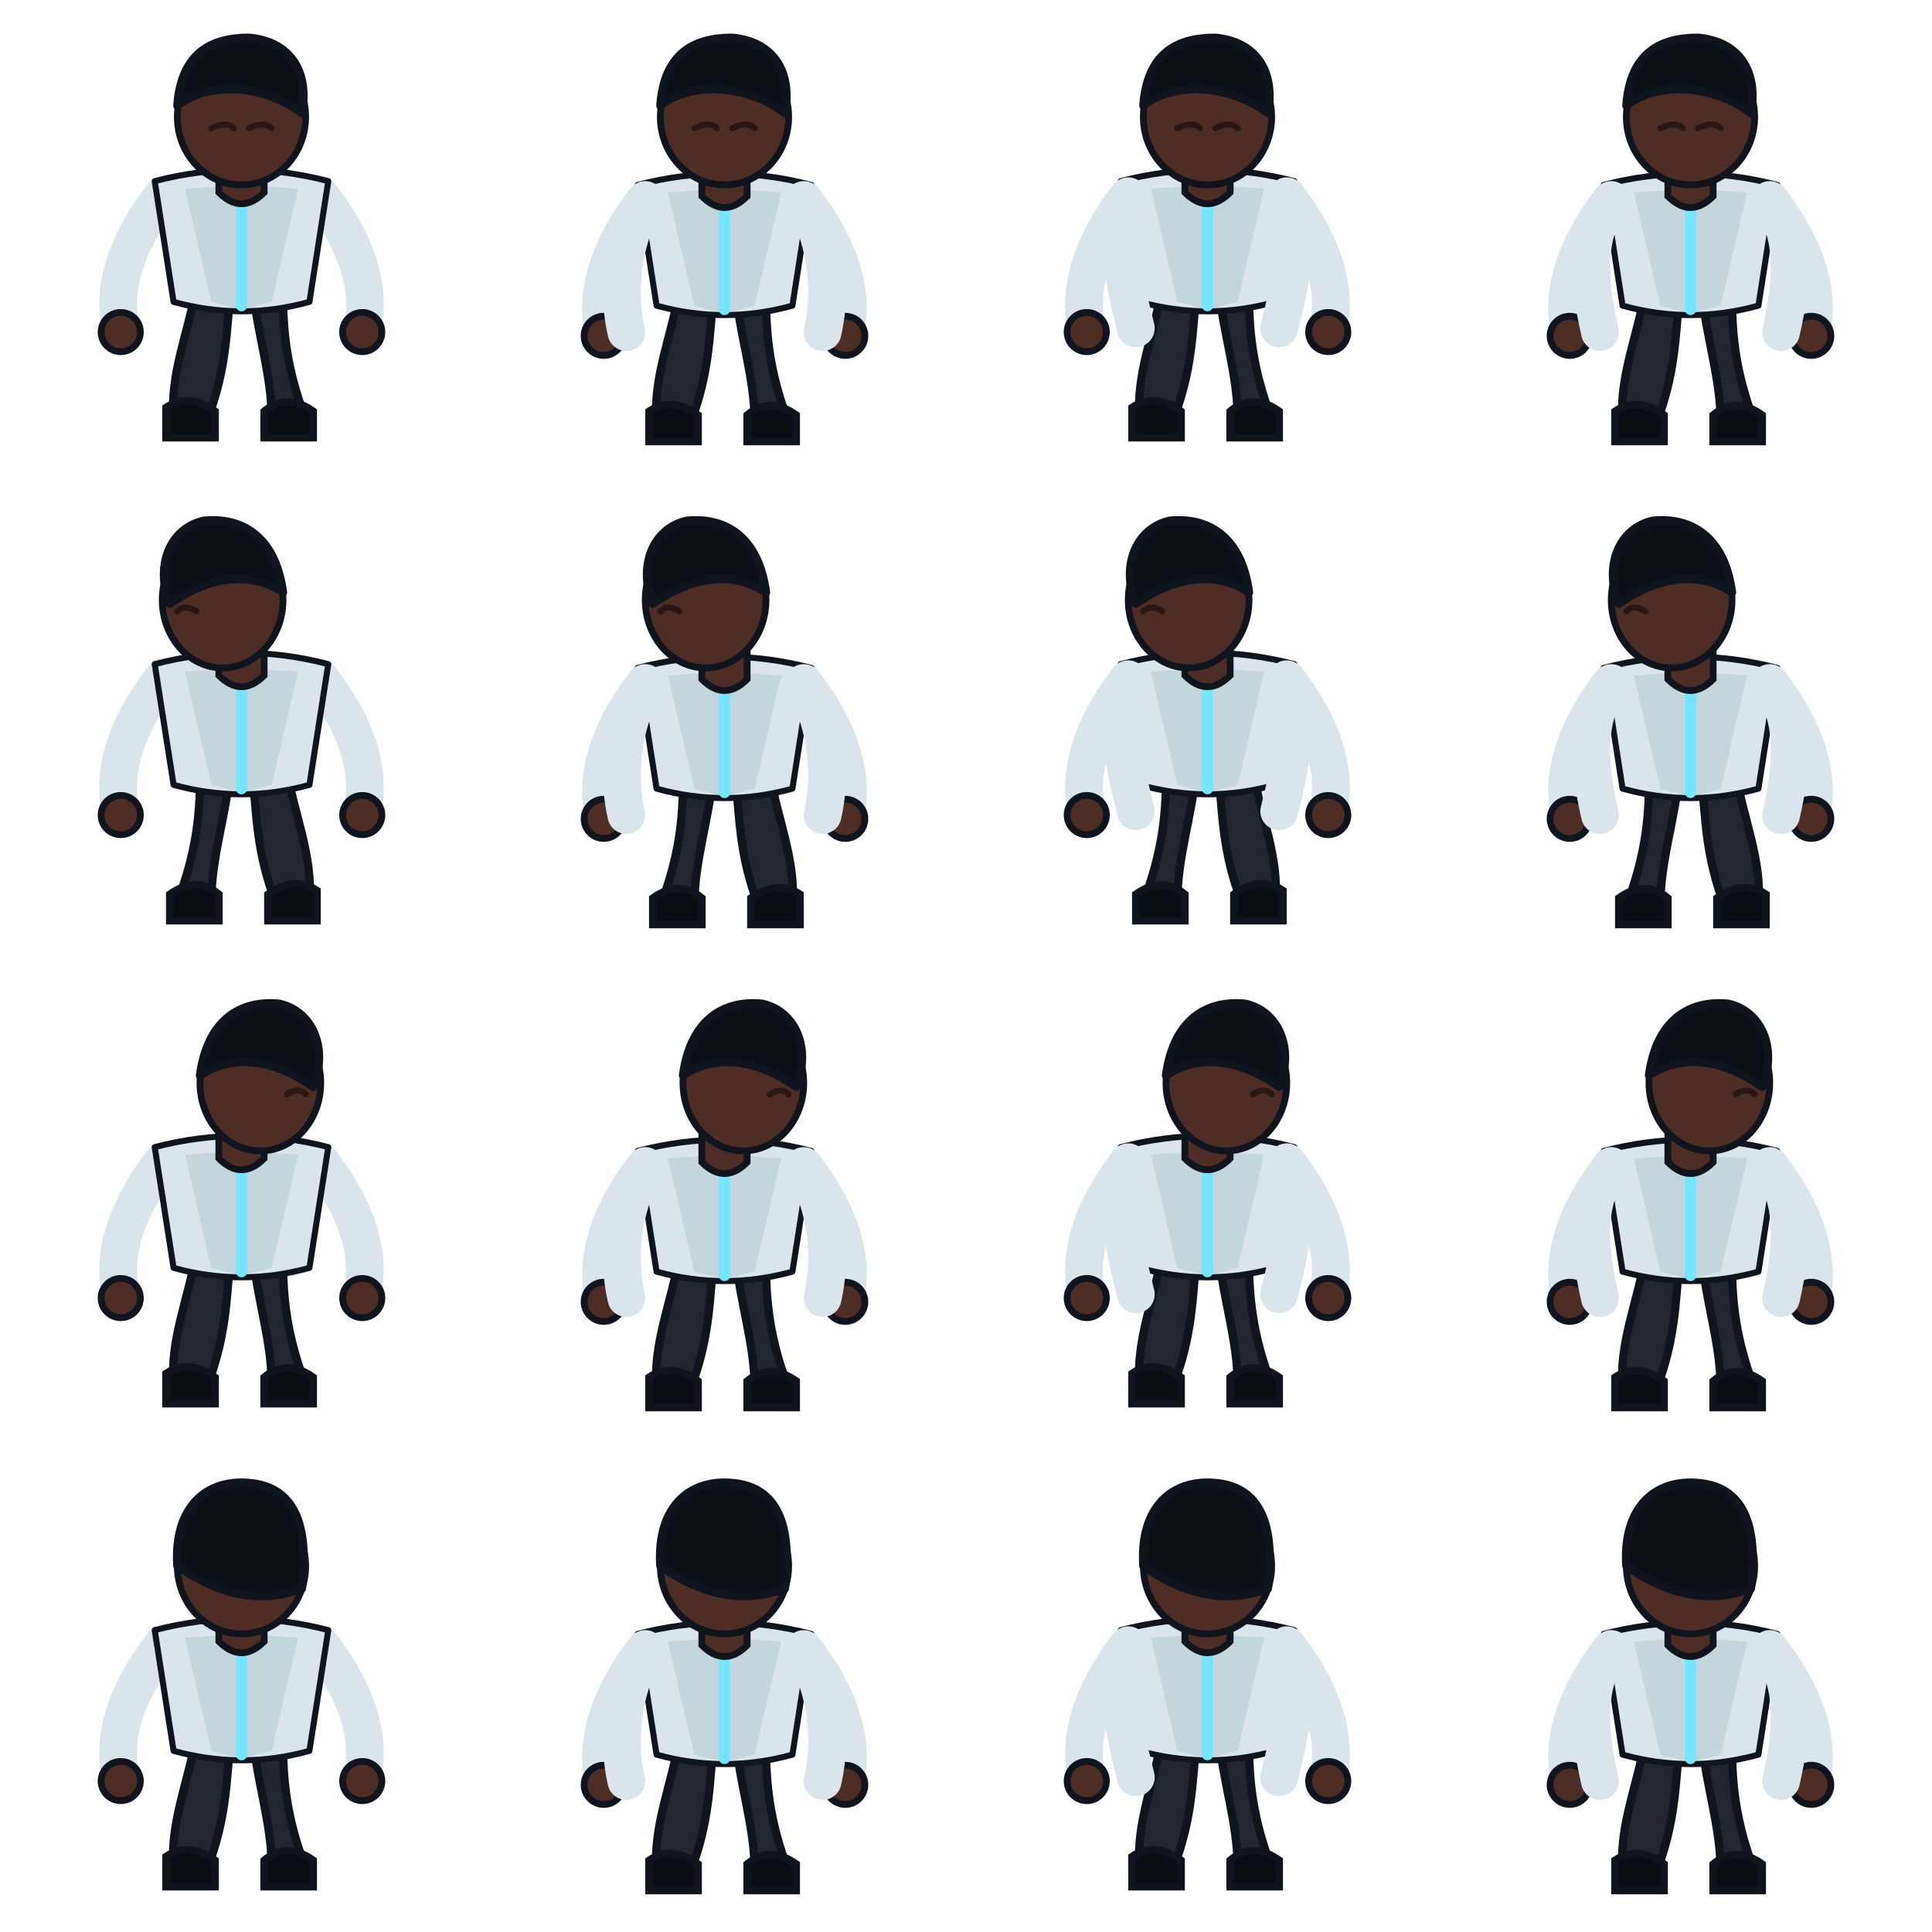
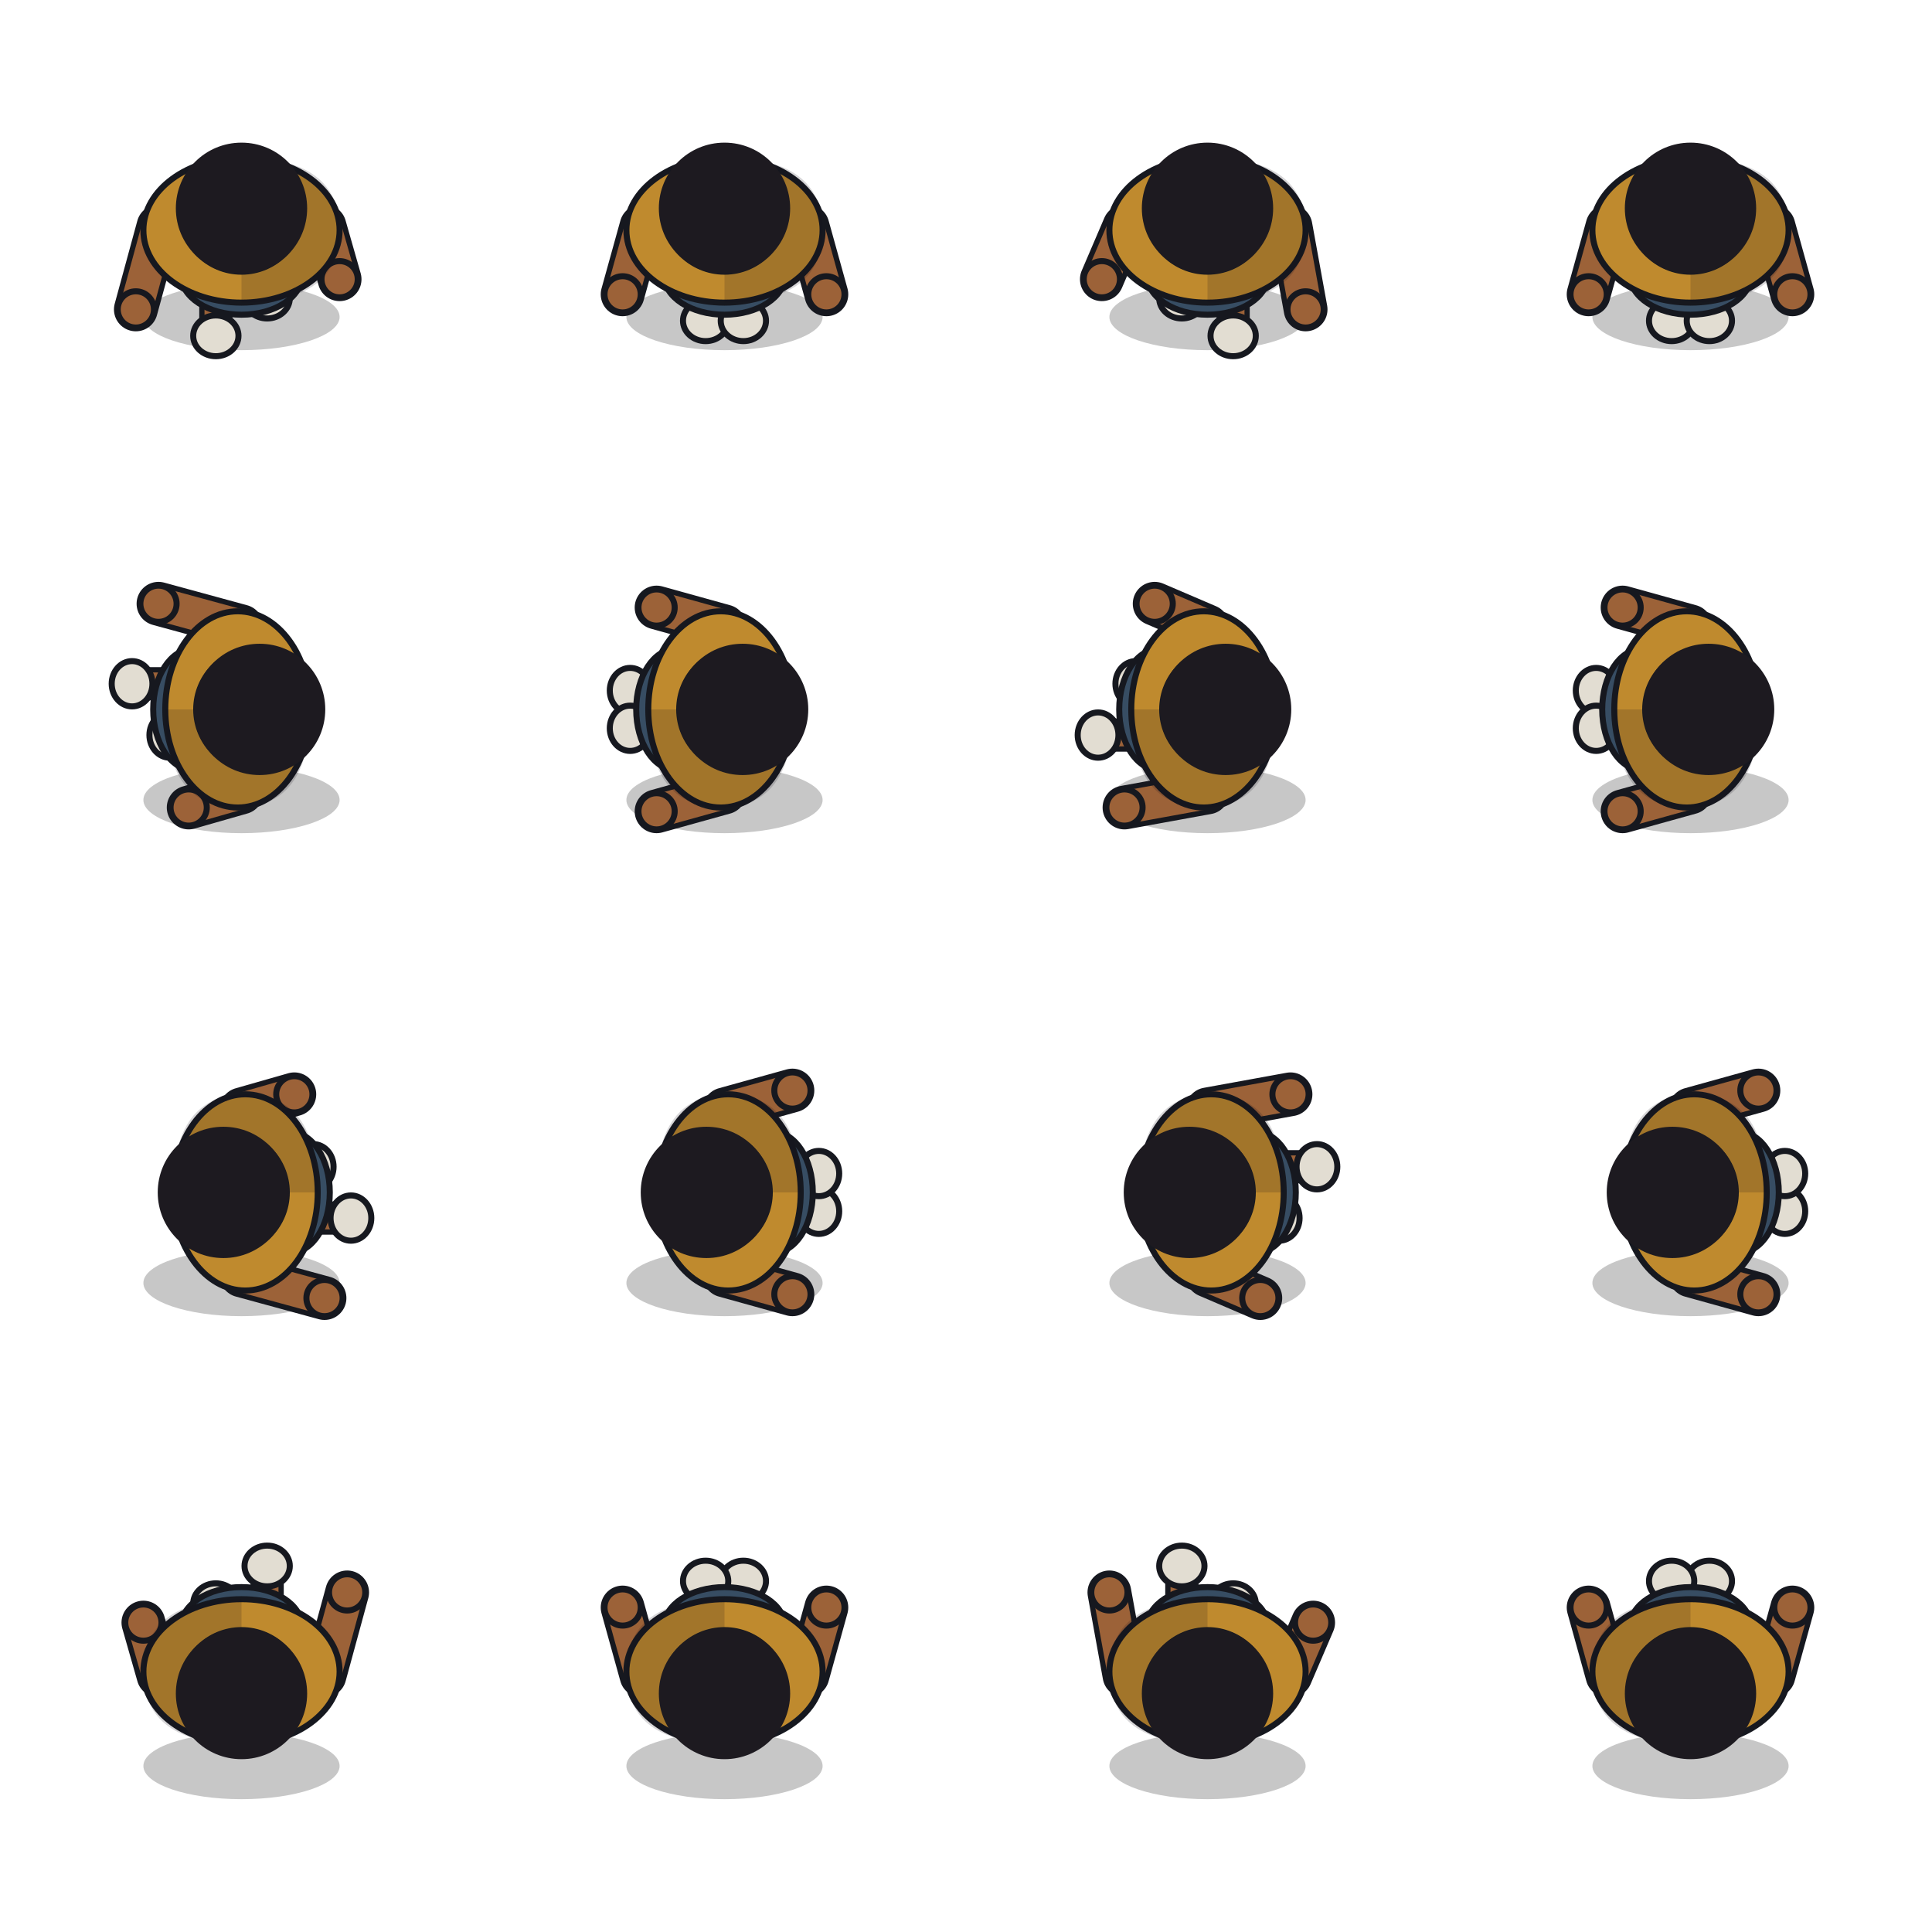
- <svg xmlns="http://www.w3.org/2000/svg" viewBox="0 0 512 512">
-   <style>.skin{fill:#4d2d26;stroke:#10151d;stroke-width:1.8}.hair{fill:#0d1014;stroke:#10151d;stroke-width:2.2;stroke-linejoin:round}.top{fill:#20313a;stroke:#10151d;stroke-width:2.6;stroke-linejoin:round}.coat{fill:#d9e5ea;stroke:#10151d;stroke-width:1.6;stroke-linejoin:round}.pants{fill:#22272d;stroke:#10151d;stroke-width:2.2;stroke-linejoin:round}.shoe{fill:#0a0d12;stroke:#10151d;stroke-width:2}.arm{fill:none;stroke:#d9e5ea;stroke-width:10;stroke-linecap:round}.accentLine{fill:none;stroke:#74e6ff;stroke-width:3;stroke-linecap:round}.face{fill:none;stroke:#2a1715;stroke-width:1.6;stroke-linecap:round}</style>
-   <defs>
-     <g id="body0">
-       <path d="M52 76C50 88 45 99 46 111H55C60 98 60 88 61 78Z" class="pants" />
-       <path d="M67 76C68 88 72 99 72 111H81C76 98 75 88 75 78Z" class="pants" />
-       <path d="M44 108Q50 104 57 109V116H44Z" class="shoe" />
-       <path d="M70 109Q76 104 83 109V116H70Z" class="shoe" />
-       <path d="M43 52C36 61 29 74 32 87" class="arm" />
-       <circle cx="32" cy="88" r="5.2" class="skin" />
-       <path d="M85 52C92 61 99 74 96 87" class="arm" />
-       <circle cx="96" cy="88" r="5.2" class="skin" />
-       <path d="M41 48Q64 42 87 48L82 80Q64 85 46 80Z" class="coat" />
-       <path d="M49 50L56 80L64 82V49ZM79 50L72 80L64 82V49Z" fill="#c4d5db" />
-       <path d="M64 49V81" class="accentLine" />
-       <path d="M58 40h12v11q-6 6-12 0Z" class="skin" />
-     </g>
-     <g id="body1" transform="translate(0 1)">
-       <use href="#body0" />
-       <path d="M43 52C38 61 35 74 38 87" class="arm" />
-       <path d="M85 52C90 61 93 74 90 87" class="arm" />
-     </g>
-     <g id="body2">
-       <use href="#body0" />
-       <path d="M43 52C39 62 42 75 45 87" class="arm" />
-       <path d="M85 52C89 62 86 75 83 87" class="arm" />
-     </g>
-     <g id="body3" transform="translate(0 1)">
-       <use href="#body0" />
-       <path d="M43 52C36 61 37 74 40 87" class="arm" />
-       <path d="M85 52C92 61 91 74 88 87" class="arm" />
-     </g>
-     <g id="headS">
-       <ellipse cx="64" cy="31" rx="17" ry="18" class="skin" />
-       <path d="M47 28C48 14 56 10 66 10C77 11 82 19 80 30C71 23 56 21 47 28Z" class="hair" />
-       <path d="M56 34Q60 32 62 34M66 34Q70 32 72 34" class="face" />
-     </g>
-     <g id="headN">
-       <ellipse cx="64" cy="31" rx="17" ry="18" class="skin" />
-       <path d="M47 31C46 15 55 8 66 9C78 10 82 20 80 37Q64 43 47 31Z" class="hair" />
-     </g>
-     <g id="headE">
-       <ellipse cx="69" cy="31" rx="16" ry="18" class="skin" />
-       <path d="M53 29C55 14 64 9 74 10C83 12 87 22 83 32C73 25 62 23 53 29Z" class="hair" />
-       <path d="M76 34Q79 32 81 34" class="face" />
-     </g>
-   </defs>
-   <g transform="translate(0 0)">
-     <use href="#body0" />
-     <use href="#headS" />
-   </g>
-   <g transform="translate(128 0)">
-     <use href="#body1" />
-     <use href="#headS" />
-   </g>
-   <g transform="translate(256 0)">
-     <use href="#body2" />
-     <use href="#headS" />
-   </g>
-   <g transform="translate(384 0)">
-     <use href="#body3" />
-     <use href="#headS" />
-   </g>
-   <g transform="translate(0 128)">
-     <g transform="translate(128 0) scale(-1 1)">
-       <use href="#body0" />
-       <use href="#headE" />
-     </g>
-   </g>
-   <g transform="translate(128 128)">
-     <g transform="translate(128 0) scale(-1 1)">
-       <use href="#body1" />
-       <use href="#headE" />
-     </g>
-   </g>
-   <g transform="translate(256 128)">
-     <g transform="translate(128 0) scale(-1 1)">
-       <use href="#body2" />
-       <use href="#headE" />
-     </g>
-   </g>
-   <g transform="translate(384 128)">
-     <g transform="translate(128 0) scale(-1 1)">
-       <use href="#body3" />
-       <use href="#headE" />
-     </g>
-   </g>
-   <g transform="translate(0 256)">
-     <use href="#body0" />
-     <use href="#headE" />
-   </g>
-   <g transform="translate(128 256)">
-     <use href="#body1" />
-     <use href="#headE" />
-   </g>
-   <g transform="translate(256 256)">
-     <use href="#body2" />
-     <use href="#headE" />
-   </g>
-   <g transform="translate(384 256)">
-     <use href="#body3" />
-     <use href="#headE" />
-   </g>
-   <g transform="translate(0 384)">
-     <use href="#body0" />
-     <use href="#headN" />
-   </g>
-   <g transform="translate(128 384)">
-     <use href="#body1" />
-     <use href="#headN" />
-   </g>
-   <g transform="translate(256 384)">
-     <use href="#body2" />
-     <use href="#headN" />
-   </g>
-   <g transform="translate(384 384)">
-     <use href="#body3" />
-     <use href="#headN" />
+ <svg xmlns="http://www.w3.org/2000/svg" width="512" height="512" viewBox="0 0 512 512">
+   <g transform="translate(0 -6) scale(2)">
+     <ellipse cx="32" cy="45" rx="13" ry="4.4" fill="rgba(0,0,0,0.22)" />
+     <g transform="rotate(0 32 33)">
+       <line x1="28.6" y1="43.5" x2="28.6" y2="47.5" stroke="#16181f" stroke-width="4.4" stroke-linecap="round" />
+       <line x1="28.6" y1="43.5" x2="28.6" y2="47.5" stroke="#9c6238" stroke-width="3" stroke-linecap="round" />
+       <ellipse cx="28.6" cy="47.5" rx="3" ry="2.7" fill="#e2ddd2" stroke="#16181f" stroke-width="0.8" />
+       <line x1="35.4" y1="41" x2="35.4" y2="42.5" stroke="#16181f" stroke-width="4.4" stroke-linecap="round" />
+       <line x1="35.4" y1="41" x2="35.4" y2="42.5" stroke="#9c6238" stroke-width="3" stroke-linecap="round" />
+       <ellipse cx="35.4" cy="42.5" rx="3" ry="2.7" fill="#e2ddd2" stroke="#16181f" stroke-width="0.8" />
+       <line x1="21" y1="33" x2="18" y2="44" stroke="#16181f" stroke-width="5.8" stroke-linecap="round" />
+       <line x1="21" y1="33" x2="18" y2="44" stroke="#9c6238" stroke-width="4.4" stroke-linecap="round" />
+       <ellipse cx="18" cy="44" rx="2.4" ry="2.4" fill="#9c6238" stroke="#16181f" stroke-width="0.8" />
+       <line x1="43" y1="33" x2="45" y2="40" stroke="#16181f" stroke-width="5.8" stroke-linecap="round" />
+       <line x1="43" y1="33" x2="45" y2="40" stroke="#9c6238" stroke-width="4.4" stroke-linecap="round" />
+       <ellipse cx="45" cy="40" rx="2.4" ry="2.4" fill="#9c6238" stroke="#16181f" stroke-width="0.8" />
+       <ellipse cx="32" cy="39.5" rx="8" ry="5.2" fill="#374d63" stroke="#16181f" stroke-width="0.8" />
+       <ellipse cx="32" cy="33.5" rx="13" ry="9.6" fill="#bf8a2e" stroke="#16181f" stroke-width="0.8" />
+       <path d="M 32 23.9 Q 45 23.9 45 33.5 Q 45 43.1 32 43.1 Z" fill="rgba(20,16,26,0.17)" />
+       <ellipse cx="32" cy="31" rx="8" ry="8" fill="#9c6238" stroke="#16181f" stroke-width="0.8" />
+       <ellipse cx="32" cy="36.76" rx="1.7" ry="2.2" fill="#1d1a20" />
+       <rect x="30" y="35.26" width="4" height="1.3" rx="0.6" fill="#1d1a20" />
+       <ellipse cx="32" cy="30.6" rx="8.7" ry="8.7" fill="#1d1a20" />
+     </g>
+   </g>
+   <g transform="translate(128 -6) scale(2)">
+     <ellipse cx="32" cy="45" rx="13" ry="4.4" fill="rgba(0,0,0,0.22)" />
+     <g transform="rotate(0 32 33)">
+       <line x1="29.5" y1="42.5" x2="29.5" y2="45.5" stroke="#16181f" stroke-width="4.4" stroke-linecap="round" />
+       <line x1="29.5" y1="42.5" x2="29.5" y2="45.5" stroke="#9c6238" stroke-width="3" stroke-linecap="round" />
+       <ellipse cx="29.5" cy="45.5" rx="3" ry="2.7" fill="#e2ddd2" stroke="#16181f" stroke-width="0.8" />
+       <line x1="34.5" y1="42.5" x2="34.5" y2="45.5" stroke="#16181f" stroke-width="4.4" stroke-linecap="round" />
+       <line x1="34.5" y1="42.5" x2="34.5" y2="45.5" stroke="#9c6238" stroke-width="3" stroke-linecap="round" />
+       <ellipse cx="34.5" cy="45.5" rx="3" ry="2.7" fill="#e2ddd2" stroke="#16181f" stroke-width="0.8" />
+       <line x1="21" y1="33" x2="18.5" y2="42" stroke="#16181f" stroke-width="5.8" stroke-linecap="round" />
+       <line x1="21" y1="33" x2="18.5" y2="42" stroke="#9c6238" stroke-width="4.4" stroke-linecap="round" />
+       <ellipse cx="18.5" cy="42" rx="2.4" ry="2.4" fill="#9c6238" stroke="#16181f" stroke-width="0.8" />
+       <line x1="43" y1="33" x2="45.5" y2="42" stroke="#16181f" stroke-width="5.8" stroke-linecap="round" />
+       <line x1="43" y1="33" x2="45.5" y2="42" stroke="#9c6238" stroke-width="4.4" stroke-linecap="round" />
+       <ellipse cx="45.5" cy="42" rx="2.4" ry="2.4" fill="#9c6238" stroke="#16181f" stroke-width="0.8" />
+       <ellipse cx="32" cy="39.5" rx="8" ry="5.2" fill="#374d63" stroke="#16181f" stroke-width="0.8" />
+       <ellipse cx="32" cy="33.5" rx="13" ry="9.6" fill="#bf8a2e" stroke="#16181f" stroke-width="0.8" />
+       <path d="M 32 23.9 Q 45 23.9 45 33.5 Q 45 43.1 32 43.1 Z" fill="rgba(20,16,26,0.17)" />
+       <ellipse cx="32" cy="31" rx="8" ry="8" fill="#9c6238" stroke="#16181f" stroke-width="0.8" />
+       <ellipse cx="32" cy="36.76" rx="1.7" ry="2.2" fill="#1d1a20" />
+       <rect x="30" y="35.26" width="4" height="1.3" rx="0.6" fill="#1d1a20" />
+       <ellipse cx="32" cy="30.6" rx="8.7" ry="8.7" fill="#1d1a20" />
+     </g>
+   </g>
+   <g transform="translate(256 -6) scale(2)">
+     <ellipse cx="32" cy="45" rx="13" ry="4.4" fill="rgba(0,0,0,0.22)" />
+     <g transform="rotate(0 32 33)">
+       <line x1="28.6" y1="41" x2="28.6" y2="42.5" stroke="#16181f" stroke-width="4.4" stroke-linecap="round" />
+       <line x1="28.6" y1="41" x2="28.6" y2="42.5" stroke="#9c6238" stroke-width="3" stroke-linecap="round" />
+       <ellipse cx="28.6" cy="42.5" rx="3" ry="2.7" fill="#e2ddd2" stroke="#16181f" stroke-width="0.8" />
+       <line x1="35.4" y1="43.5" x2="35.4" y2="47.5" stroke="#16181f" stroke-width="4.4" stroke-linecap="round" />
+       <line x1="35.4" y1="43.5" x2="35.4" y2="47.5" stroke="#9c6238" stroke-width="3" stroke-linecap="round" />
+       <ellipse cx="35.4" cy="47.5" rx="3" ry="2.7" fill="#e2ddd2" stroke="#16181f" stroke-width="0.8" />
+       <line x1="21" y1="33" x2="18" y2="40" stroke="#16181f" stroke-width="5.8" stroke-linecap="round" />
+       <line x1="21" y1="33" x2="18" y2="40" stroke="#9c6238" stroke-width="4.4" stroke-linecap="round" />
+       <ellipse cx="18" cy="40" rx="2.4" ry="2.4" fill="#9c6238" stroke="#16181f" stroke-width="0.8" />
+       <line x1="43" y1="33" x2="45" y2="44" stroke="#16181f" stroke-width="5.8" stroke-linecap="round" />
+       <line x1="43" y1="33" x2="45" y2="44" stroke="#9c6238" stroke-width="4.4" stroke-linecap="round" />
+       <ellipse cx="45" cy="44" rx="2.4" ry="2.4" fill="#9c6238" stroke="#16181f" stroke-width="0.8" />
+       <ellipse cx="32" cy="39.5" rx="8" ry="5.2" fill="#374d63" stroke="#16181f" stroke-width="0.8" />
+       <ellipse cx="32" cy="33.5" rx="13" ry="9.6" fill="#bf8a2e" stroke="#16181f" stroke-width="0.8" />
+       <path d="M 32 23.9 Q 45 23.9 45 33.5 Q 45 43.1 32 43.1 Z" fill="rgba(20,16,26,0.17)" />
+       <ellipse cx="32" cy="31" rx="8" ry="8" fill="#9c6238" stroke="#16181f" stroke-width="0.8" />
+       <ellipse cx="32" cy="36.76" rx="1.7" ry="2.2" fill="#1d1a20" />
+       <rect x="30" y="35.26" width="4" height="1.3" rx="0.6" fill="#1d1a20" />
+       <ellipse cx="32" cy="30.6" rx="8.7" ry="8.7" fill="#1d1a20" />
+     </g>
+   </g>
+   <g transform="translate(384 -6) scale(2)">
+     <ellipse cx="32" cy="45" rx="13" ry="4.4" fill="rgba(0,0,0,0.22)" />
+     <g transform="rotate(0 32 33)">
+       <line x1="29.5" y1="42.5" x2="29.5" y2="45.5" stroke="#16181f" stroke-width="4.4" stroke-linecap="round" />
+       <line x1="29.5" y1="42.5" x2="29.5" y2="45.5" stroke="#9c6238" stroke-width="3" stroke-linecap="round" />
+       <ellipse cx="29.5" cy="45.5" rx="3" ry="2.7" fill="#e2ddd2" stroke="#16181f" stroke-width="0.8" />
+       <line x1="34.5" y1="42.5" x2="34.5" y2="45.5" stroke="#16181f" stroke-width="4.4" stroke-linecap="round" />
+       <line x1="34.5" y1="42.5" x2="34.5" y2="45.5" stroke="#9c6238" stroke-width="3" stroke-linecap="round" />
+       <ellipse cx="34.5" cy="45.5" rx="3" ry="2.7" fill="#e2ddd2" stroke="#16181f" stroke-width="0.8" />
+       <line x1="21" y1="33" x2="18.5" y2="42" stroke="#16181f" stroke-width="5.8" stroke-linecap="round" />
+       <line x1="21" y1="33" x2="18.5" y2="42" stroke="#9c6238" stroke-width="4.4" stroke-linecap="round" />
+       <ellipse cx="18.5" cy="42" rx="2.4" ry="2.4" fill="#9c6238" stroke="#16181f" stroke-width="0.8" />
+       <line x1="43" y1="33" x2="45.5" y2="42" stroke="#16181f" stroke-width="5.8" stroke-linecap="round" />
+       <line x1="43" y1="33" x2="45.5" y2="42" stroke="#9c6238" stroke-width="4.4" stroke-linecap="round" />
+       <ellipse cx="45.5" cy="42" rx="2.4" ry="2.4" fill="#9c6238" stroke="#16181f" stroke-width="0.8" />
+       <ellipse cx="32" cy="39.5" rx="8" ry="5.2" fill="#374d63" stroke="#16181f" stroke-width="0.8" />
+       <ellipse cx="32" cy="33.5" rx="13" ry="9.6" fill="#bf8a2e" stroke="#16181f" stroke-width="0.8" />
+       <path d="M 32 23.9 Q 45 23.9 45 33.5 Q 45 43.1 32 43.1 Z" fill="rgba(20,16,26,0.17)" />
+       <ellipse cx="32" cy="31" rx="8" ry="8" fill="#9c6238" stroke="#16181f" stroke-width="0.8" />
+       <ellipse cx="32" cy="36.76" rx="1.7" ry="2.2" fill="#1d1a20" />
+       <rect x="30" y="35.26" width="4" height="1.3" rx="0.6" fill="#1d1a20" />
+       <ellipse cx="32" cy="30.6" rx="8.7" ry="8.7" fill="#1d1a20" />
+     </g>
+   </g>
+   <g transform="translate(0 122) scale(2)">
+     <ellipse cx="32" cy="45" rx="13" ry="4.4" fill="rgba(0,0,0,0.22)" />
+     <g transform="rotate(90 32 33)">
+       <line x1="28.6" y1="43.5" x2="28.6" y2="47.5" stroke="#16181f" stroke-width="4.4" stroke-linecap="round" />
+       <line x1="28.6" y1="43.5" x2="28.6" y2="47.5" stroke="#9c6238" stroke-width="3" stroke-linecap="round" />
+       <ellipse cx="28.6" cy="47.5" rx="3" ry="2.7" fill="#e2ddd2" stroke="#16181f" stroke-width="0.8" />
+       <line x1="35.4" y1="41" x2="35.4" y2="42.5" stroke="#16181f" stroke-width="4.4" stroke-linecap="round" />
+       <line x1="35.4" y1="41" x2="35.4" y2="42.5" stroke="#9c6238" stroke-width="3" stroke-linecap="round" />
+       <ellipse cx="35.4" cy="42.5" rx="3" ry="2.7" fill="#e2ddd2" stroke="#16181f" stroke-width="0.8" />
+       <line x1="21" y1="33" x2="18" y2="44" stroke="#16181f" stroke-width="5.8" stroke-linecap="round" />
+       <line x1="21" y1="33" x2="18" y2="44" stroke="#9c6238" stroke-width="4.4" stroke-linecap="round" />
+       <ellipse cx="18" cy="44" rx="2.4" ry="2.4" fill="#9c6238" stroke="#16181f" stroke-width="0.8" />
+       <line x1="43" y1="33" x2="45" y2="40" stroke="#16181f" stroke-width="5.8" stroke-linecap="round" />
+       <line x1="43" y1="33" x2="45" y2="40" stroke="#9c6238" stroke-width="4.4" stroke-linecap="round" />
+       <ellipse cx="45" cy="40" rx="2.4" ry="2.4" fill="#9c6238" stroke="#16181f" stroke-width="0.8" />
+       <ellipse cx="32" cy="39.5" rx="8" ry="5.2" fill="#374d63" stroke="#16181f" stroke-width="0.8" />
+       <ellipse cx="32" cy="33.5" rx="13" ry="9.6" fill="#bf8a2e" stroke="#16181f" stroke-width="0.8" />
+       <path d="M 32 23.9 Q 45 23.9 45 33.5 Q 45 43.1 32 43.1 Z" fill="rgba(20,16,26,0.17)" />
+       <ellipse cx="32" cy="31" rx="8" ry="8" fill="#9c6238" stroke="#16181f" stroke-width="0.8" />
+       <ellipse cx="32" cy="36.76" rx="1.7" ry="2.2" fill="#1d1a20" />
+       <rect x="30" y="35.26" width="4" height="1.3" rx="0.6" fill="#1d1a20" />
+       <ellipse cx="32" cy="30.6" rx="8.7" ry="8.7" fill="#1d1a20" />
+     </g>
+   </g>
+   <g transform="translate(128 122) scale(2)">
+     <ellipse cx="32" cy="45" rx="13" ry="4.4" fill="rgba(0,0,0,0.22)" />
+     <g transform="rotate(90 32 33)">
+       <line x1="29.5" y1="42.5" x2="29.5" y2="45.5" stroke="#16181f" stroke-width="4.4" stroke-linecap="round" />
+       <line x1="29.5" y1="42.5" x2="29.5" y2="45.5" stroke="#9c6238" stroke-width="3" stroke-linecap="round" />
+       <ellipse cx="29.5" cy="45.5" rx="3" ry="2.7" fill="#e2ddd2" stroke="#16181f" stroke-width="0.8" />
+       <line x1="34.5" y1="42.5" x2="34.5" y2="45.5" stroke="#16181f" stroke-width="4.4" stroke-linecap="round" />
+       <line x1="34.5" y1="42.5" x2="34.5" y2="45.5" stroke="#9c6238" stroke-width="3" stroke-linecap="round" />
+       <ellipse cx="34.5" cy="45.5" rx="3" ry="2.7" fill="#e2ddd2" stroke="#16181f" stroke-width="0.8" />
+       <line x1="21" y1="33" x2="18.5" y2="42" stroke="#16181f" stroke-width="5.8" stroke-linecap="round" />
+       <line x1="21" y1="33" x2="18.5" y2="42" stroke="#9c6238" stroke-width="4.4" stroke-linecap="round" />
+       <ellipse cx="18.5" cy="42" rx="2.4" ry="2.4" fill="#9c6238" stroke="#16181f" stroke-width="0.8" />
+       <line x1="43" y1="33" x2="45.5" y2="42" stroke="#16181f" stroke-width="5.8" stroke-linecap="round" />
+       <line x1="43" y1="33" x2="45.5" y2="42" stroke="#9c6238" stroke-width="4.4" stroke-linecap="round" />
+       <ellipse cx="45.5" cy="42" rx="2.4" ry="2.4" fill="#9c6238" stroke="#16181f" stroke-width="0.8" />
+       <ellipse cx="32" cy="39.5" rx="8" ry="5.2" fill="#374d63" stroke="#16181f" stroke-width="0.8" />
+       <ellipse cx="32" cy="33.5" rx="13" ry="9.6" fill="#bf8a2e" stroke="#16181f" stroke-width="0.8" />
+       <path d="M 32 23.9 Q 45 23.9 45 33.5 Q 45 43.1 32 43.1 Z" fill="rgba(20,16,26,0.17)" />
+       <ellipse cx="32" cy="31" rx="8" ry="8" fill="#9c6238" stroke="#16181f" stroke-width="0.8" />
+       <ellipse cx="32" cy="36.76" rx="1.7" ry="2.2" fill="#1d1a20" />
+       <rect x="30" y="35.26" width="4" height="1.3" rx="0.6" fill="#1d1a20" />
+       <ellipse cx="32" cy="30.6" rx="8.7" ry="8.7" fill="#1d1a20" />
+     </g>
+   </g>
+   <g transform="translate(256 122) scale(2)">
+     <ellipse cx="32" cy="45" rx="13" ry="4.4" fill="rgba(0,0,0,0.22)" />
+     <g transform="rotate(90 32 33)">
+       <line x1="28.6" y1="41" x2="28.6" y2="42.5" stroke="#16181f" stroke-width="4.4" stroke-linecap="round" />
+       <line x1="28.6" y1="41" x2="28.6" y2="42.5" stroke="#9c6238" stroke-width="3" stroke-linecap="round" />
+       <ellipse cx="28.6" cy="42.5" rx="3" ry="2.7" fill="#e2ddd2" stroke="#16181f" stroke-width="0.8" />
+       <line x1="35.4" y1="43.5" x2="35.4" y2="47.5" stroke="#16181f" stroke-width="4.4" stroke-linecap="round" />
+       <line x1="35.4" y1="43.5" x2="35.4" y2="47.5" stroke="#9c6238" stroke-width="3" stroke-linecap="round" />
+       <ellipse cx="35.4" cy="47.5" rx="3" ry="2.7" fill="#e2ddd2" stroke="#16181f" stroke-width="0.8" />
+       <line x1="21" y1="33" x2="18" y2="40" stroke="#16181f" stroke-width="5.8" stroke-linecap="round" />
+       <line x1="21" y1="33" x2="18" y2="40" stroke="#9c6238" stroke-width="4.4" stroke-linecap="round" />
+       <ellipse cx="18" cy="40" rx="2.4" ry="2.4" fill="#9c6238" stroke="#16181f" stroke-width="0.8" />
+       <line x1="43" y1="33" x2="45" y2="44" stroke="#16181f" stroke-width="5.8" stroke-linecap="round" />
+       <line x1="43" y1="33" x2="45" y2="44" stroke="#9c6238" stroke-width="4.4" stroke-linecap="round" />
+       <ellipse cx="45" cy="44" rx="2.4" ry="2.4" fill="#9c6238" stroke="#16181f" stroke-width="0.8" />
+       <ellipse cx="32" cy="39.5" rx="8" ry="5.2" fill="#374d63" stroke="#16181f" stroke-width="0.8" />
+       <ellipse cx="32" cy="33.5" rx="13" ry="9.6" fill="#bf8a2e" stroke="#16181f" stroke-width="0.8" />
+       <path d="M 32 23.9 Q 45 23.9 45 33.5 Q 45 43.1 32 43.1 Z" fill="rgba(20,16,26,0.17)" />
+       <ellipse cx="32" cy="31" rx="8" ry="8" fill="#9c6238" stroke="#16181f" stroke-width="0.8" />
+       <ellipse cx="32" cy="36.76" rx="1.7" ry="2.2" fill="#1d1a20" />
+       <rect x="30" y="35.26" width="4" height="1.3" rx="0.6" fill="#1d1a20" />
+       <ellipse cx="32" cy="30.6" rx="8.7" ry="8.7" fill="#1d1a20" />
+     </g>
+   </g>
+   <g transform="translate(384 122) scale(2)">
+     <ellipse cx="32" cy="45" rx="13" ry="4.4" fill="rgba(0,0,0,0.22)" />
+     <g transform="rotate(90 32 33)">
+       <line x1="29.5" y1="42.5" x2="29.5" y2="45.5" stroke="#16181f" stroke-width="4.4" stroke-linecap="round" />
+       <line x1="29.5" y1="42.5" x2="29.5" y2="45.5" stroke="#9c6238" stroke-width="3" stroke-linecap="round" />
+       <ellipse cx="29.5" cy="45.5" rx="3" ry="2.7" fill="#e2ddd2" stroke="#16181f" stroke-width="0.8" />
+       <line x1="34.5" y1="42.5" x2="34.5" y2="45.5" stroke="#16181f" stroke-width="4.4" stroke-linecap="round" />
+       <line x1="34.5" y1="42.5" x2="34.5" y2="45.5" stroke="#9c6238" stroke-width="3" stroke-linecap="round" />
+       <ellipse cx="34.5" cy="45.5" rx="3" ry="2.7" fill="#e2ddd2" stroke="#16181f" stroke-width="0.8" />
+       <line x1="21" y1="33" x2="18.5" y2="42" stroke="#16181f" stroke-width="5.8" stroke-linecap="round" />
+       <line x1="21" y1="33" x2="18.5" y2="42" stroke="#9c6238" stroke-width="4.4" stroke-linecap="round" />
+       <ellipse cx="18.5" cy="42" rx="2.4" ry="2.4" fill="#9c6238" stroke="#16181f" stroke-width="0.8" />
+       <line x1="43" y1="33" x2="45.5" y2="42" stroke="#16181f" stroke-width="5.8" stroke-linecap="round" />
+       <line x1="43" y1="33" x2="45.5" y2="42" stroke="#9c6238" stroke-width="4.4" stroke-linecap="round" />
+       <ellipse cx="45.5" cy="42" rx="2.4" ry="2.4" fill="#9c6238" stroke="#16181f" stroke-width="0.8" />
+       <ellipse cx="32" cy="39.5" rx="8" ry="5.2" fill="#374d63" stroke="#16181f" stroke-width="0.8" />
+       <ellipse cx="32" cy="33.5" rx="13" ry="9.6" fill="#bf8a2e" stroke="#16181f" stroke-width="0.8" />
+       <path d="M 32 23.9 Q 45 23.9 45 33.5 Q 45 43.1 32 43.1 Z" fill="rgba(20,16,26,0.17)" />
+       <ellipse cx="32" cy="31" rx="8" ry="8" fill="#9c6238" stroke="#16181f" stroke-width="0.8" />
+       <ellipse cx="32" cy="36.76" rx="1.7" ry="2.2" fill="#1d1a20" />
+       <rect x="30" y="35.26" width="4" height="1.3" rx="0.6" fill="#1d1a20" />
+       <ellipse cx="32" cy="30.6" rx="8.7" ry="8.7" fill="#1d1a20" />
+     </g>
+   </g>
+   <g transform="translate(0 250) scale(2)">
+     <ellipse cx="32" cy="45" rx="13" ry="4.4" fill="rgba(0,0,0,0.22)" />
+     <g transform="rotate(-90 32 33)">
+       <line x1="28.6" y1="43.5" x2="28.6" y2="47.5" stroke="#16181f" stroke-width="4.4" stroke-linecap="round" />
+       <line x1="28.6" y1="43.5" x2="28.6" y2="47.5" stroke="#9c6238" stroke-width="3" stroke-linecap="round" />
+       <ellipse cx="28.6" cy="47.5" rx="3" ry="2.7" fill="#e2ddd2" stroke="#16181f" stroke-width="0.8" />
+       <line x1="35.4" y1="41" x2="35.4" y2="42.5" stroke="#16181f" stroke-width="4.4" stroke-linecap="round" />
+       <line x1="35.4" y1="41" x2="35.4" y2="42.5" stroke="#9c6238" stroke-width="3" stroke-linecap="round" />
+       <ellipse cx="35.4" cy="42.5" rx="3" ry="2.7" fill="#e2ddd2" stroke="#16181f" stroke-width="0.8" />
+       <line x1="21" y1="33" x2="18" y2="44" stroke="#16181f" stroke-width="5.8" stroke-linecap="round" />
+       <line x1="21" y1="33" x2="18" y2="44" stroke="#9c6238" stroke-width="4.4" stroke-linecap="round" />
+       <ellipse cx="18" cy="44" rx="2.4" ry="2.4" fill="#9c6238" stroke="#16181f" stroke-width="0.8" />
+       <line x1="43" y1="33" x2="45" y2="40" stroke="#16181f" stroke-width="5.8" stroke-linecap="round" />
+       <line x1="43" y1="33" x2="45" y2="40" stroke="#9c6238" stroke-width="4.4" stroke-linecap="round" />
+       <ellipse cx="45" cy="40" rx="2.4" ry="2.4" fill="#9c6238" stroke="#16181f" stroke-width="0.8" />
+       <ellipse cx="32" cy="39.5" rx="8" ry="5.2" fill="#374d63" stroke="#16181f" stroke-width="0.8" />
+       <ellipse cx="32" cy="33.5" rx="13" ry="9.6" fill="#bf8a2e" stroke="#16181f" stroke-width="0.8" />
+       <path d="M 32 23.9 Q 45 23.9 45 33.5 Q 45 43.1 32 43.1 Z" fill="rgba(20,16,26,0.17)" />
+       <ellipse cx="32" cy="31" rx="8" ry="8" fill="#9c6238" stroke="#16181f" stroke-width="0.8" />
+       <ellipse cx="32" cy="36.76" rx="1.7" ry="2.2" fill="#1d1a20" />
+       <rect x="30" y="35.26" width="4" height="1.3" rx="0.6" fill="#1d1a20" />
+       <ellipse cx="32" cy="30.6" rx="8.7" ry="8.7" fill="#1d1a20" />
+     </g>
+   </g>
+   <g transform="translate(128 250) scale(2)">
+     <ellipse cx="32" cy="45" rx="13" ry="4.4" fill="rgba(0,0,0,0.22)" />
+     <g transform="rotate(-90 32 33)">
+       <line x1="29.5" y1="42.5" x2="29.5" y2="45.5" stroke="#16181f" stroke-width="4.4" stroke-linecap="round" />
+       <line x1="29.5" y1="42.5" x2="29.5" y2="45.5" stroke="#9c6238" stroke-width="3" stroke-linecap="round" />
+       <ellipse cx="29.5" cy="45.5" rx="3" ry="2.7" fill="#e2ddd2" stroke="#16181f" stroke-width="0.8" />
+       <line x1="34.5" y1="42.5" x2="34.5" y2="45.5" stroke="#16181f" stroke-width="4.4" stroke-linecap="round" />
+       <line x1="34.5" y1="42.5" x2="34.5" y2="45.5" stroke="#9c6238" stroke-width="3" stroke-linecap="round" />
+       <ellipse cx="34.5" cy="45.5" rx="3" ry="2.7" fill="#e2ddd2" stroke="#16181f" stroke-width="0.8" />
+       <line x1="21" y1="33" x2="18.5" y2="42" stroke="#16181f" stroke-width="5.8" stroke-linecap="round" />
+       <line x1="21" y1="33" x2="18.5" y2="42" stroke="#9c6238" stroke-width="4.4" stroke-linecap="round" />
+       <ellipse cx="18.5" cy="42" rx="2.4" ry="2.4" fill="#9c6238" stroke="#16181f" stroke-width="0.8" />
+       <line x1="43" y1="33" x2="45.5" y2="42" stroke="#16181f" stroke-width="5.8" stroke-linecap="round" />
+       <line x1="43" y1="33" x2="45.5" y2="42" stroke="#9c6238" stroke-width="4.4" stroke-linecap="round" />
+       <ellipse cx="45.5" cy="42" rx="2.4" ry="2.4" fill="#9c6238" stroke="#16181f" stroke-width="0.8" />
+       <ellipse cx="32" cy="39.5" rx="8" ry="5.2" fill="#374d63" stroke="#16181f" stroke-width="0.8" />
+       <ellipse cx="32" cy="33.5" rx="13" ry="9.6" fill="#bf8a2e" stroke="#16181f" stroke-width="0.8" />
+       <path d="M 32 23.9 Q 45 23.9 45 33.5 Q 45 43.1 32 43.1 Z" fill="rgba(20,16,26,0.17)" />
+       <ellipse cx="32" cy="31" rx="8" ry="8" fill="#9c6238" stroke="#16181f" stroke-width="0.8" />
+       <ellipse cx="32" cy="36.76" rx="1.7" ry="2.2" fill="#1d1a20" />
+       <rect x="30" y="35.26" width="4" height="1.3" rx="0.6" fill="#1d1a20" />
+       <ellipse cx="32" cy="30.6" rx="8.7" ry="8.7" fill="#1d1a20" />
+     </g>
+   </g>
+   <g transform="translate(256 250) scale(2)">
+     <ellipse cx="32" cy="45" rx="13" ry="4.4" fill="rgba(0,0,0,0.22)" />
+     <g transform="rotate(-90 32 33)">
+       <line x1="28.6" y1="41" x2="28.6" y2="42.5" stroke="#16181f" stroke-width="4.4" stroke-linecap="round" />
+       <line x1="28.6" y1="41" x2="28.6" y2="42.5" stroke="#9c6238" stroke-width="3" stroke-linecap="round" />
+       <ellipse cx="28.6" cy="42.5" rx="3" ry="2.7" fill="#e2ddd2" stroke="#16181f" stroke-width="0.8" />
+       <line x1="35.4" y1="43.5" x2="35.4" y2="47.5" stroke="#16181f" stroke-width="4.4" stroke-linecap="round" />
+       <line x1="35.4" y1="43.5" x2="35.4" y2="47.5" stroke="#9c6238" stroke-width="3" stroke-linecap="round" />
+       <ellipse cx="35.4" cy="47.5" rx="3" ry="2.7" fill="#e2ddd2" stroke="#16181f" stroke-width="0.8" />
+       <line x1="21" y1="33" x2="18" y2="40" stroke="#16181f" stroke-width="5.8" stroke-linecap="round" />
+       <line x1="21" y1="33" x2="18" y2="40" stroke="#9c6238" stroke-width="4.4" stroke-linecap="round" />
+       <ellipse cx="18" cy="40" rx="2.4" ry="2.4" fill="#9c6238" stroke="#16181f" stroke-width="0.8" />
+       <line x1="43" y1="33" x2="45" y2="44" stroke="#16181f" stroke-width="5.8" stroke-linecap="round" />
+       <line x1="43" y1="33" x2="45" y2="44" stroke="#9c6238" stroke-width="4.4" stroke-linecap="round" />
+       <ellipse cx="45" cy="44" rx="2.4" ry="2.4" fill="#9c6238" stroke="#16181f" stroke-width="0.8" />
+       <ellipse cx="32" cy="39.5" rx="8" ry="5.2" fill="#374d63" stroke="#16181f" stroke-width="0.8" />
+       <ellipse cx="32" cy="33.5" rx="13" ry="9.6" fill="#bf8a2e" stroke="#16181f" stroke-width="0.8" />
+       <path d="M 32 23.9 Q 45 23.9 45 33.5 Q 45 43.1 32 43.1 Z" fill="rgba(20,16,26,0.17)" />
+       <ellipse cx="32" cy="31" rx="8" ry="8" fill="#9c6238" stroke="#16181f" stroke-width="0.8" />
+       <ellipse cx="32" cy="36.76" rx="1.7" ry="2.2" fill="#1d1a20" />
+       <rect x="30" y="35.26" width="4" height="1.3" rx="0.6" fill="#1d1a20" />
+       <ellipse cx="32" cy="30.6" rx="8.7" ry="8.7" fill="#1d1a20" />
+     </g>
+   </g>
+   <g transform="translate(384 250) scale(2)">
+     <ellipse cx="32" cy="45" rx="13" ry="4.4" fill="rgba(0,0,0,0.22)" />
+     <g transform="rotate(-90 32 33)">
+       <line x1="29.5" y1="42.5" x2="29.5" y2="45.5" stroke="#16181f" stroke-width="4.4" stroke-linecap="round" />
+       <line x1="29.5" y1="42.5" x2="29.5" y2="45.5" stroke="#9c6238" stroke-width="3" stroke-linecap="round" />
+       <ellipse cx="29.5" cy="45.5" rx="3" ry="2.7" fill="#e2ddd2" stroke="#16181f" stroke-width="0.8" />
+       <line x1="34.5" y1="42.5" x2="34.5" y2="45.5" stroke="#16181f" stroke-width="4.4" stroke-linecap="round" />
+       <line x1="34.5" y1="42.5" x2="34.5" y2="45.5" stroke="#9c6238" stroke-width="3" stroke-linecap="round" />
+       <ellipse cx="34.5" cy="45.5" rx="3" ry="2.7" fill="#e2ddd2" stroke="#16181f" stroke-width="0.8" />
+       <line x1="21" y1="33" x2="18.5" y2="42" stroke="#16181f" stroke-width="5.8" stroke-linecap="round" />
+       <line x1="21" y1="33" x2="18.5" y2="42" stroke="#9c6238" stroke-width="4.4" stroke-linecap="round" />
+       <ellipse cx="18.5" cy="42" rx="2.4" ry="2.4" fill="#9c6238" stroke="#16181f" stroke-width="0.8" />
+       <line x1="43" y1="33" x2="45.5" y2="42" stroke="#16181f" stroke-width="5.8" stroke-linecap="round" />
+       <line x1="43" y1="33" x2="45.5" y2="42" stroke="#9c6238" stroke-width="4.4" stroke-linecap="round" />
+       <ellipse cx="45.5" cy="42" rx="2.4" ry="2.4" fill="#9c6238" stroke="#16181f" stroke-width="0.8" />
+       <ellipse cx="32" cy="39.5" rx="8" ry="5.2" fill="#374d63" stroke="#16181f" stroke-width="0.8" />
+       <ellipse cx="32" cy="33.5" rx="13" ry="9.6" fill="#bf8a2e" stroke="#16181f" stroke-width="0.8" />
+       <path d="M 32 23.9 Q 45 23.9 45 33.5 Q 45 43.1 32 43.1 Z" fill="rgba(20,16,26,0.17)" />
+       <ellipse cx="32" cy="31" rx="8" ry="8" fill="#9c6238" stroke="#16181f" stroke-width="0.8" />
+       <ellipse cx="32" cy="36.76" rx="1.7" ry="2.2" fill="#1d1a20" />
+       <rect x="30" y="35.26" width="4" height="1.3" rx="0.6" fill="#1d1a20" />
+       <ellipse cx="32" cy="30.6" rx="8.7" ry="8.7" fill="#1d1a20" />
+     </g>
+   </g>
+   <g transform="translate(0 378) scale(2)">
+     <ellipse cx="32" cy="45" rx="13" ry="4.4" fill="rgba(0,0,0,0.22)" />
+     <g transform="rotate(-180 32 33)">
+       <line x1="28.6" y1="43.5" x2="28.6" y2="47.5" stroke="#16181f" stroke-width="4.4" stroke-linecap="round" />
+       <line x1="28.6" y1="43.5" x2="28.6" y2="47.5" stroke="#9c6238" stroke-width="3" stroke-linecap="round" />
+       <ellipse cx="28.6" cy="47.5" rx="3" ry="2.7" fill="#e2ddd2" stroke="#16181f" stroke-width="0.8" />
+       <line x1="35.4" y1="41" x2="35.4" y2="42.5" stroke="#16181f" stroke-width="4.4" stroke-linecap="round" />
+       <line x1="35.4" y1="41" x2="35.4" y2="42.5" stroke="#9c6238" stroke-width="3" stroke-linecap="round" />
+       <ellipse cx="35.4" cy="42.5" rx="3" ry="2.7" fill="#e2ddd2" stroke="#16181f" stroke-width="0.8" />
+       <line x1="21" y1="33" x2="18" y2="44" stroke="#16181f" stroke-width="5.8" stroke-linecap="round" />
+       <line x1="21" y1="33" x2="18" y2="44" stroke="#9c6238" stroke-width="4.4" stroke-linecap="round" />
+       <ellipse cx="18" cy="44" rx="2.4" ry="2.4" fill="#9c6238" stroke="#16181f" stroke-width="0.8" />
+       <line x1="43" y1="33" x2="45" y2="40" stroke="#16181f" stroke-width="5.8" stroke-linecap="round" />
+       <line x1="43" y1="33" x2="45" y2="40" stroke="#9c6238" stroke-width="4.4" stroke-linecap="round" />
+       <ellipse cx="45" cy="40" rx="2.4" ry="2.4" fill="#9c6238" stroke="#16181f" stroke-width="0.8" />
+       <ellipse cx="32" cy="39.5" rx="8" ry="5.2" fill="#374d63" stroke="#16181f" stroke-width="0.8" />
+       <ellipse cx="32" cy="33.5" rx="13" ry="9.6" fill="#bf8a2e" stroke="#16181f" stroke-width="0.8" />
+       <path d="M 32 23.9 Q 45 23.9 45 33.5 Q 45 43.1 32 43.1 Z" fill="rgba(20,16,26,0.17)" />
+       <ellipse cx="32" cy="31" rx="8" ry="8" fill="#9c6238" stroke="#16181f" stroke-width="0.8" />
+       <ellipse cx="32" cy="36.76" rx="1.7" ry="2.2" fill="#1d1a20" />
+       <rect x="30" y="35.26" width="4" height="1.3" rx="0.6" fill="#1d1a20" />
+       <ellipse cx="32" cy="30.6" rx="8.7" ry="8.7" fill="#1d1a20" />
+     </g>
+   </g>
+   <g transform="translate(128 378) scale(2)">
+     <ellipse cx="32" cy="45" rx="13" ry="4.4" fill="rgba(0,0,0,0.22)" />
+     <g transform="rotate(-180 32 33)">
+       <line x1="29.5" y1="42.5" x2="29.5" y2="45.5" stroke="#16181f" stroke-width="4.4" stroke-linecap="round" />
+       <line x1="29.5" y1="42.5" x2="29.5" y2="45.5" stroke="#9c6238" stroke-width="3" stroke-linecap="round" />
+       <ellipse cx="29.5" cy="45.5" rx="3" ry="2.7" fill="#e2ddd2" stroke="#16181f" stroke-width="0.8" />
+       <line x1="34.5" y1="42.5" x2="34.5" y2="45.5" stroke="#16181f" stroke-width="4.4" stroke-linecap="round" />
+       <line x1="34.5" y1="42.5" x2="34.5" y2="45.5" stroke="#9c6238" stroke-width="3" stroke-linecap="round" />
+       <ellipse cx="34.5" cy="45.5" rx="3" ry="2.7" fill="#e2ddd2" stroke="#16181f" stroke-width="0.8" />
+       <line x1="21" y1="33" x2="18.5" y2="42" stroke="#16181f" stroke-width="5.8" stroke-linecap="round" />
+       <line x1="21" y1="33" x2="18.5" y2="42" stroke="#9c6238" stroke-width="4.4" stroke-linecap="round" />
+       <ellipse cx="18.5" cy="42" rx="2.4" ry="2.4" fill="#9c6238" stroke="#16181f" stroke-width="0.8" />
+       <line x1="43" y1="33" x2="45.5" y2="42" stroke="#16181f" stroke-width="5.8" stroke-linecap="round" />
+       <line x1="43" y1="33" x2="45.5" y2="42" stroke="#9c6238" stroke-width="4.4" stroke-linecap="round" />
+       <ellipse cx="45.5" cy="42" rx="2.4" ry="2.4" fill="#9c6238" stroke="#16181f" stroke-width="0.8" />
+       <ellipse cx="32" cy="39.5" rx="8" ry="5.2" fill="#374d63" stroke="#16181f" stroke-width="0.8" />
+       <ellipse cx="32" cy="33.5" rx="13" ry="9.6" fill="#bf8a2e" stroke="#16181f" stroke-width="0.8" />
+       <path d="M 32 23.9 Q 45 23.9 45 33.5 Q 45 43.1 32 43.1 Z" fill="rgba(20,16,26,0.17)" />
+       <ellipse cx="32" cy="31" rx="8" ry="8" fill="#9c6238" stroke="#16181f" stroke-width="0.8" />
+       <ellipse cx="32" cy="36.76" rx="1.7" ry="2.2" fill="#1d1a20" />
+       <rect x="30" y="35.26" width="4" height="1.3" rx="0.6" fill="#1d1a20" />
+       <ellipse cx="32" cy="30.6" rx="8.7" ry="8.7" fill="#1d1a20" />
+     </g>
+   </g>
+   <g transform="translate(256 378) scale(2)">
+     <ellipse cx="32" cy="45" rx="13" ry="4.4" fill="rgba(0,0,0,0.22)" />
+     <g transform="rotate(-180 32 33)">
+       <line x1="28.6" y1="41" x2="28.6" y2="42.5" stroke="#16181f" stroke-width="4.4" stroke-linecap="round" />
+       <line x1="28.6" y1="41" x2="28.6" y2="42.5" stroke="#9c6238" stroke-width="3" stroke-linecap="round" />
+       <ellipse cx="28.6" cy="42.5" rx="3" ry="2.7" fill="#e2ddd2" stroke="#16181f" stroke-width="0.8" />
+       <line x1="35.4" y1="43.5" x2="35.4" y2="47.5" stroke="#16181f" stroke-width="4.4" stroke-linecap="round" />
+       <line x1="35.4" y1="43.5" x2="35.4" y2="47.5" stroke="#9c6238" stroke-width="3" stroke-linecap="round" />
+       <ellipse cx="35.4" cy="47.5" rx="3" ry="2.7" fill="#e2ddd2" stroke="#16181f" stroke-width="0.8" />
+       <line x1="21" y1="33" x2="18" y2="40" stroke="#16181f" stroke-width="5.8" stroke-linecap="round" />
+       <line x1="21" y1="33" x2="18" y2="40" stroke="#9c6238" stroke-width="4.4" stroke-linecap="round" />
+       <ellipse cx="18" cy="40" rx="2.4" ry="2.4" fill="#9c6238" stroke="#16181f" stroke-width="0.8" />
+       <line x1="43" y1="33" x2="45" y2="44" stroke="#16181f" stroke-width="5.8" stroke-linecap="round" />
+       <line x1="43" y1="33" x2="45" y2="44" stroke="#9c6238" stroke-width="4.4" stroke-linecap="round" />
+       <ellipse cx="45" cy="44" rx="2.4" ry="2.4" fill="#9c6238" stroke="#16181f" stroke-width="0.8" />
+       <ellipse cx="32" cy="39.5" rx="8" ry="5.2" fill="#374d63" stroke="#16181f" stroke-width="0.8" />
+       <ellipse cx="32" cy="33.5" rx="13" ry="9.6" fill="#bf8a2e" stroke="#16181f" stroke-width="0.8" />
+       <path d="M 32 23.9 Q 45 23.9 45 33.5 Q 45 43.1 32 43.1 Z" fill="rgba(20,16,26,0.17)" />
+       <ellipse cx="32" cy="31" rx="8" ry="8" fill="#9c6238" stroke="#16181f" stroke-width="0.8" />
+       <ellipse cx="32" cy="36.76" rx="1.7" ry="2.2" fill="#1d1a20" />
+       <rect x="30" y="35.26" width="4" height="1.3" rx="0.6" fill="#1d1a20" />
+       <ellipse cx="32" cy="30.6" rx="8.7" ry="8.7" fill="#1d1a20" />
+     </g>
+   </g>
+   <g transform="translate(384 378) scale(2)">
+     <ellipse cx="32" cy="45" rx="13" ry="4.4" fill="rgba(0,0,0,0.22)" />
+     <g transform="rotate(-180 32 33)">
+       <line x1="29.5" y1="42.5" x2="29.5" y2="45.5" stroke="#16181f" stroke-width="4.4" stroke-linecap="round" />
+       <line x1="29.5" y1="42.5" x2="29.5" y2="45.5" stroke="#9c6238" stroke-width="3" stroke-linecap="round" />
+       <ellipse cx="29.5" cy="45.5" rx="3" ry="2.7" fill="#e2ddd2" stroke="#16181f" stroke-width="0.8" />
+       <line x1="34.5" y1="42.5" x2="34.5" y2="45.5" stroke="#16181f" stroke-width="4.4" stroke-linecap="round" />
+       <line x1="34.5" y1="42.5" x2="34.5" y2="45.5" stroke="#9c6238" stroke-width="3" stroke-linecap="round" />
+       <ellipse cx="34.5" cy="45.5" rx="3" ry="2.7" fill="#e2ddd2" stroke="#16181f" stroke-width="0.8" />
+       <line x1="21" y1="33" x2="18.5" y2="42" stroke="#16181f" stroke-width="5.8" stroke-linecap="round" />
+       <line x1="21" y1="33" x2="18.5" y2="42" stroke="#9c6238" stroke-width="4.4" stroke-linecap="round" />
+       <ellipse cx="18.5" cy="42" rx="2.4" ry="2.4" fill="#9c6238" stroke="#16181f" stroke-width="0.8" />
+       <line x1="43" y1="33" x2="45.5" y2="42" stroke="#16181f" stroke-width="5.8" stroke-linecap="round" />
+       <line x1="43" y1="33" x2="45.5" y2="42" stroke="#9c6238" stroke-width="4.4" stroke-linecap="round" />
+       <ellipse cx="45.5" cy="42" rx="2.4" ry="2.4" fill="#9c6238" stroke="#16181f" stroke-width="0.8" />
+       <ellipse cx="32" cy="39.5" rx="8" ry="5.2" fill="#374d63" stroke="#16181f" stroke-width="0.8" />
+       <ellipse cx="32" cy="33.5" rx="13" ry="9.6" fill="#bf8a2e" stroke="#16181f" stroke-width="0.8" />
+       <path d="M 32 23.9 Q 45 23.9 45 33.5 Q 45 43.1 32 43.1 Z" fill="rgba(20,16,26,0.17)" />
+       <ellipse cx="32" cy="31" rx="8" ry="8" fill="#9c6238" stroke="#16181f" stroke-width="0.8" />
+       <ellipse cx="32" cy="36.76" rx="1.7" ry="2.2" fill="#1d1a20" />
+       <rect x="30" y="35.26" width="4" height="1.3" rx="0.6" fill="#1d1a20" />
+       <ellipse cx="32" cy="30.6" rx="8.7" ry="8.7" fill="#1d1a20" />
+     </g>
  </g>
</svg>
